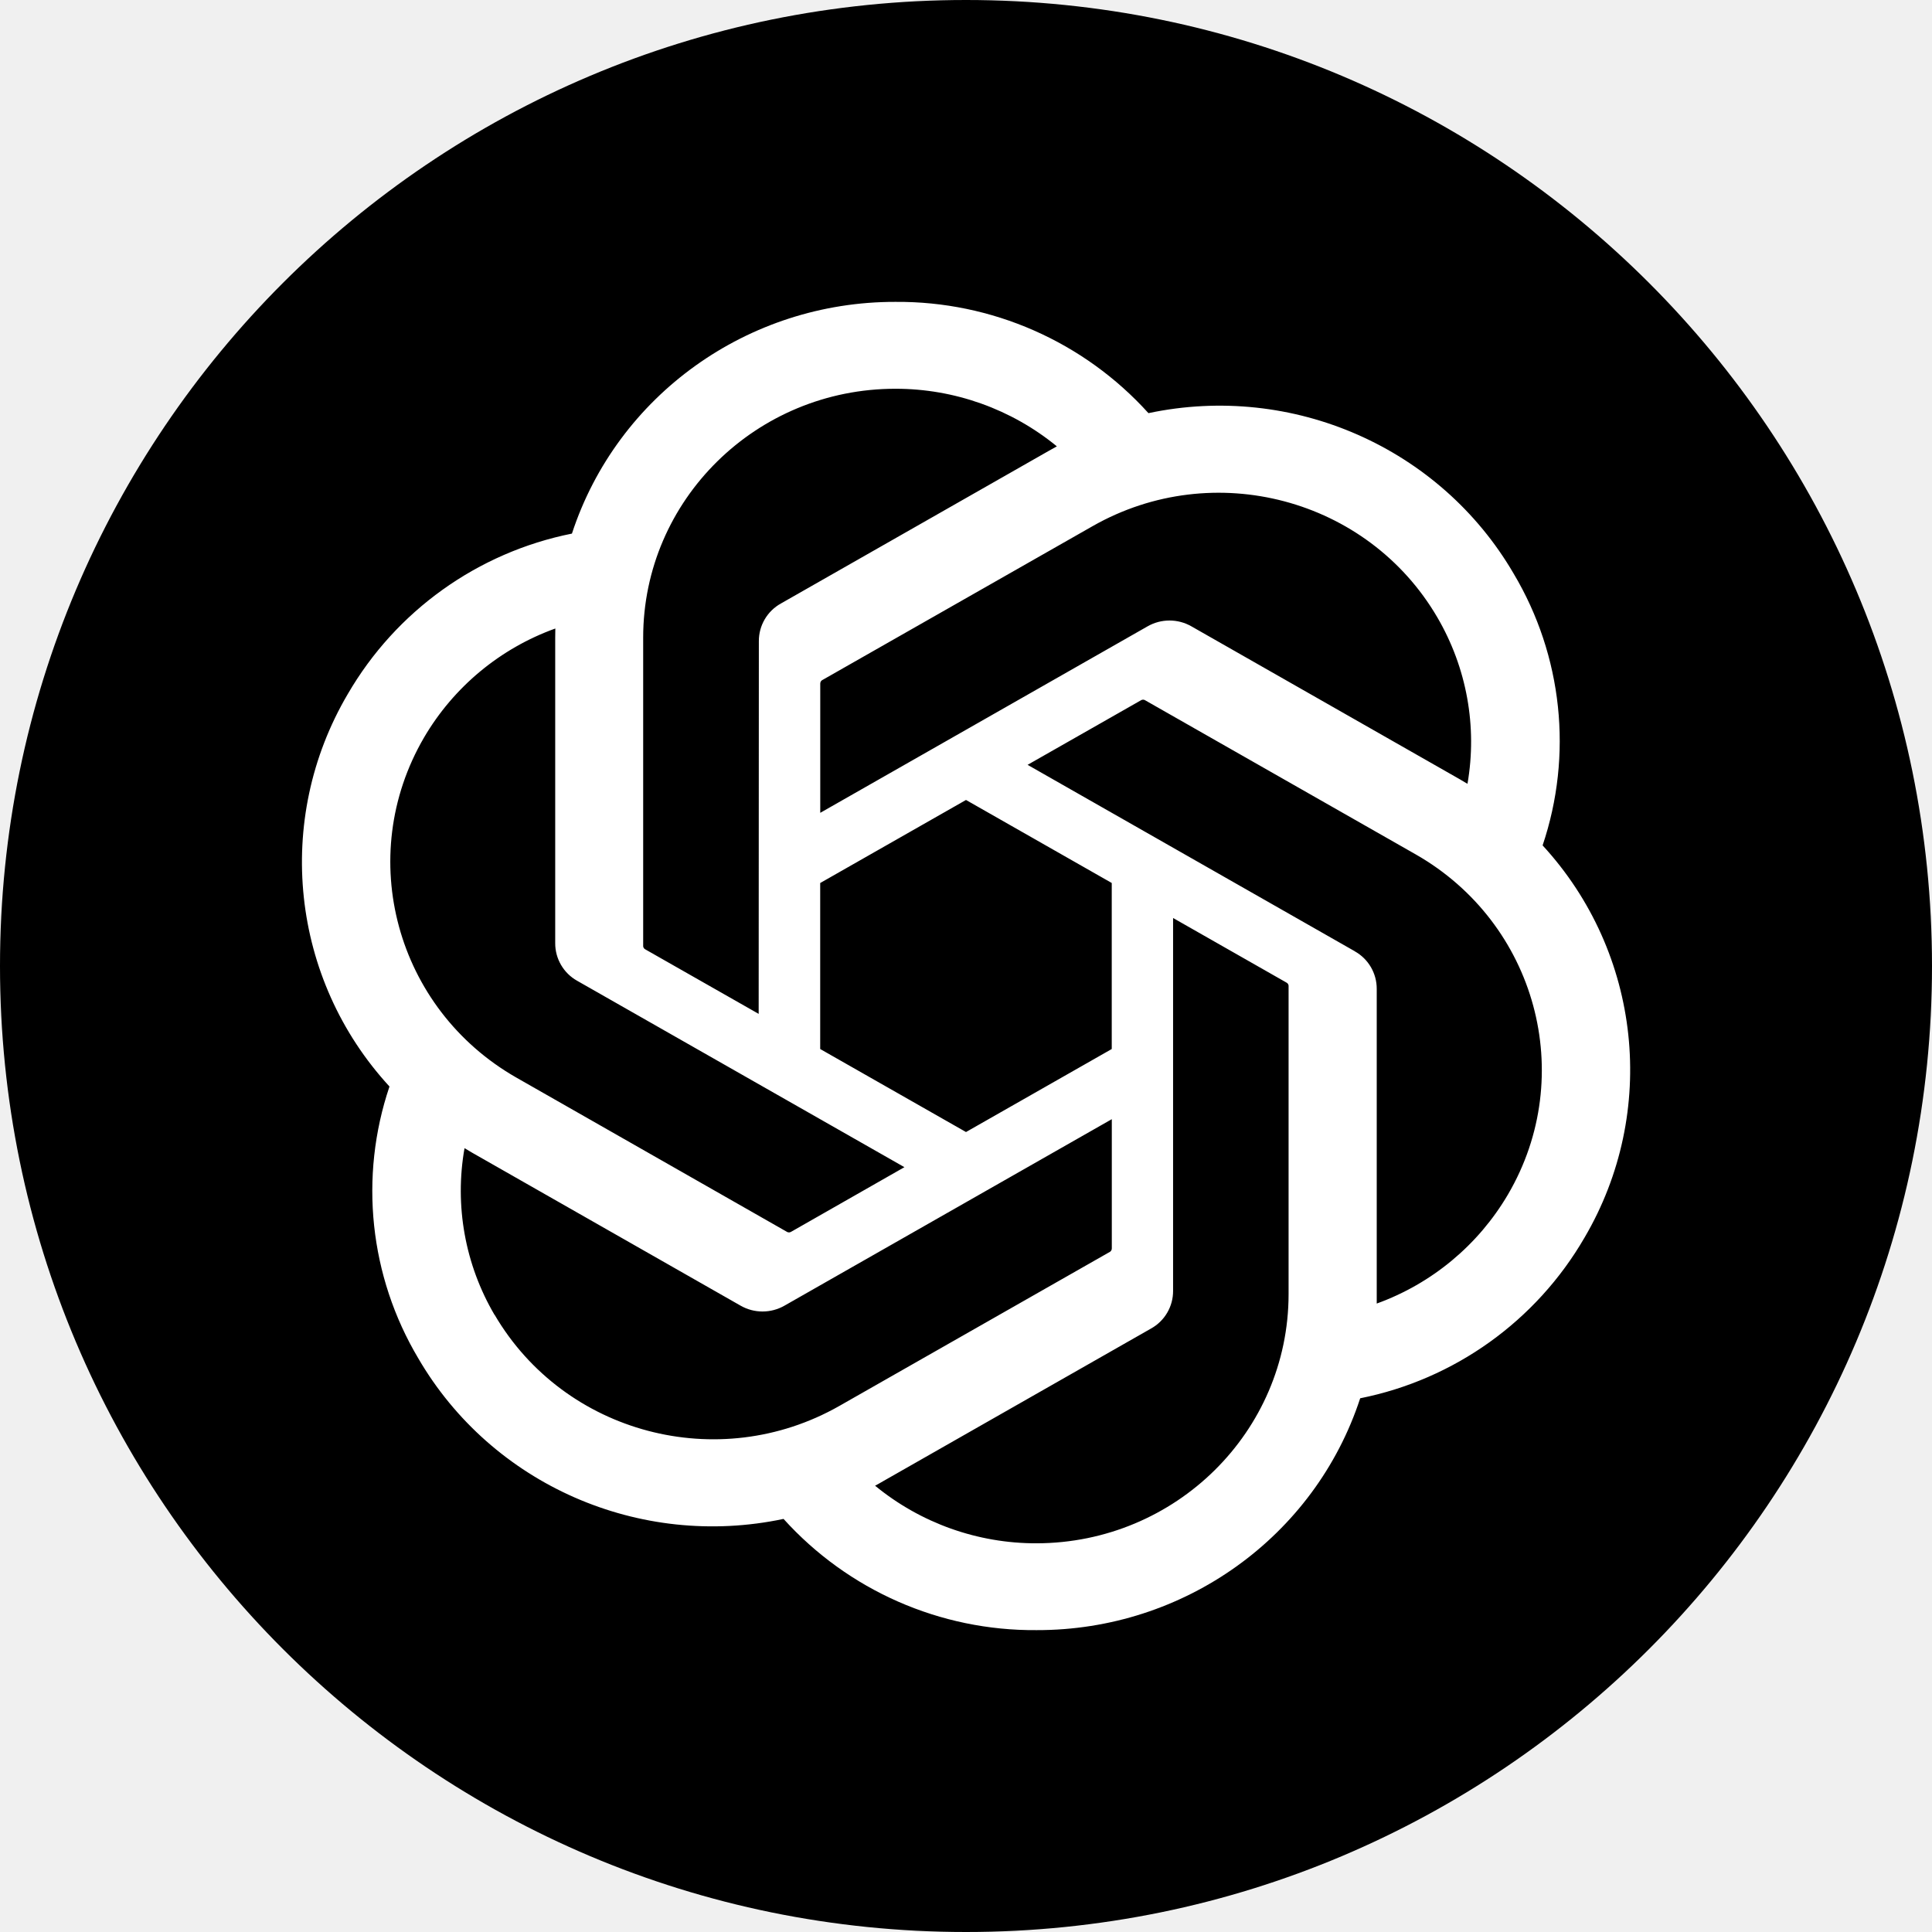
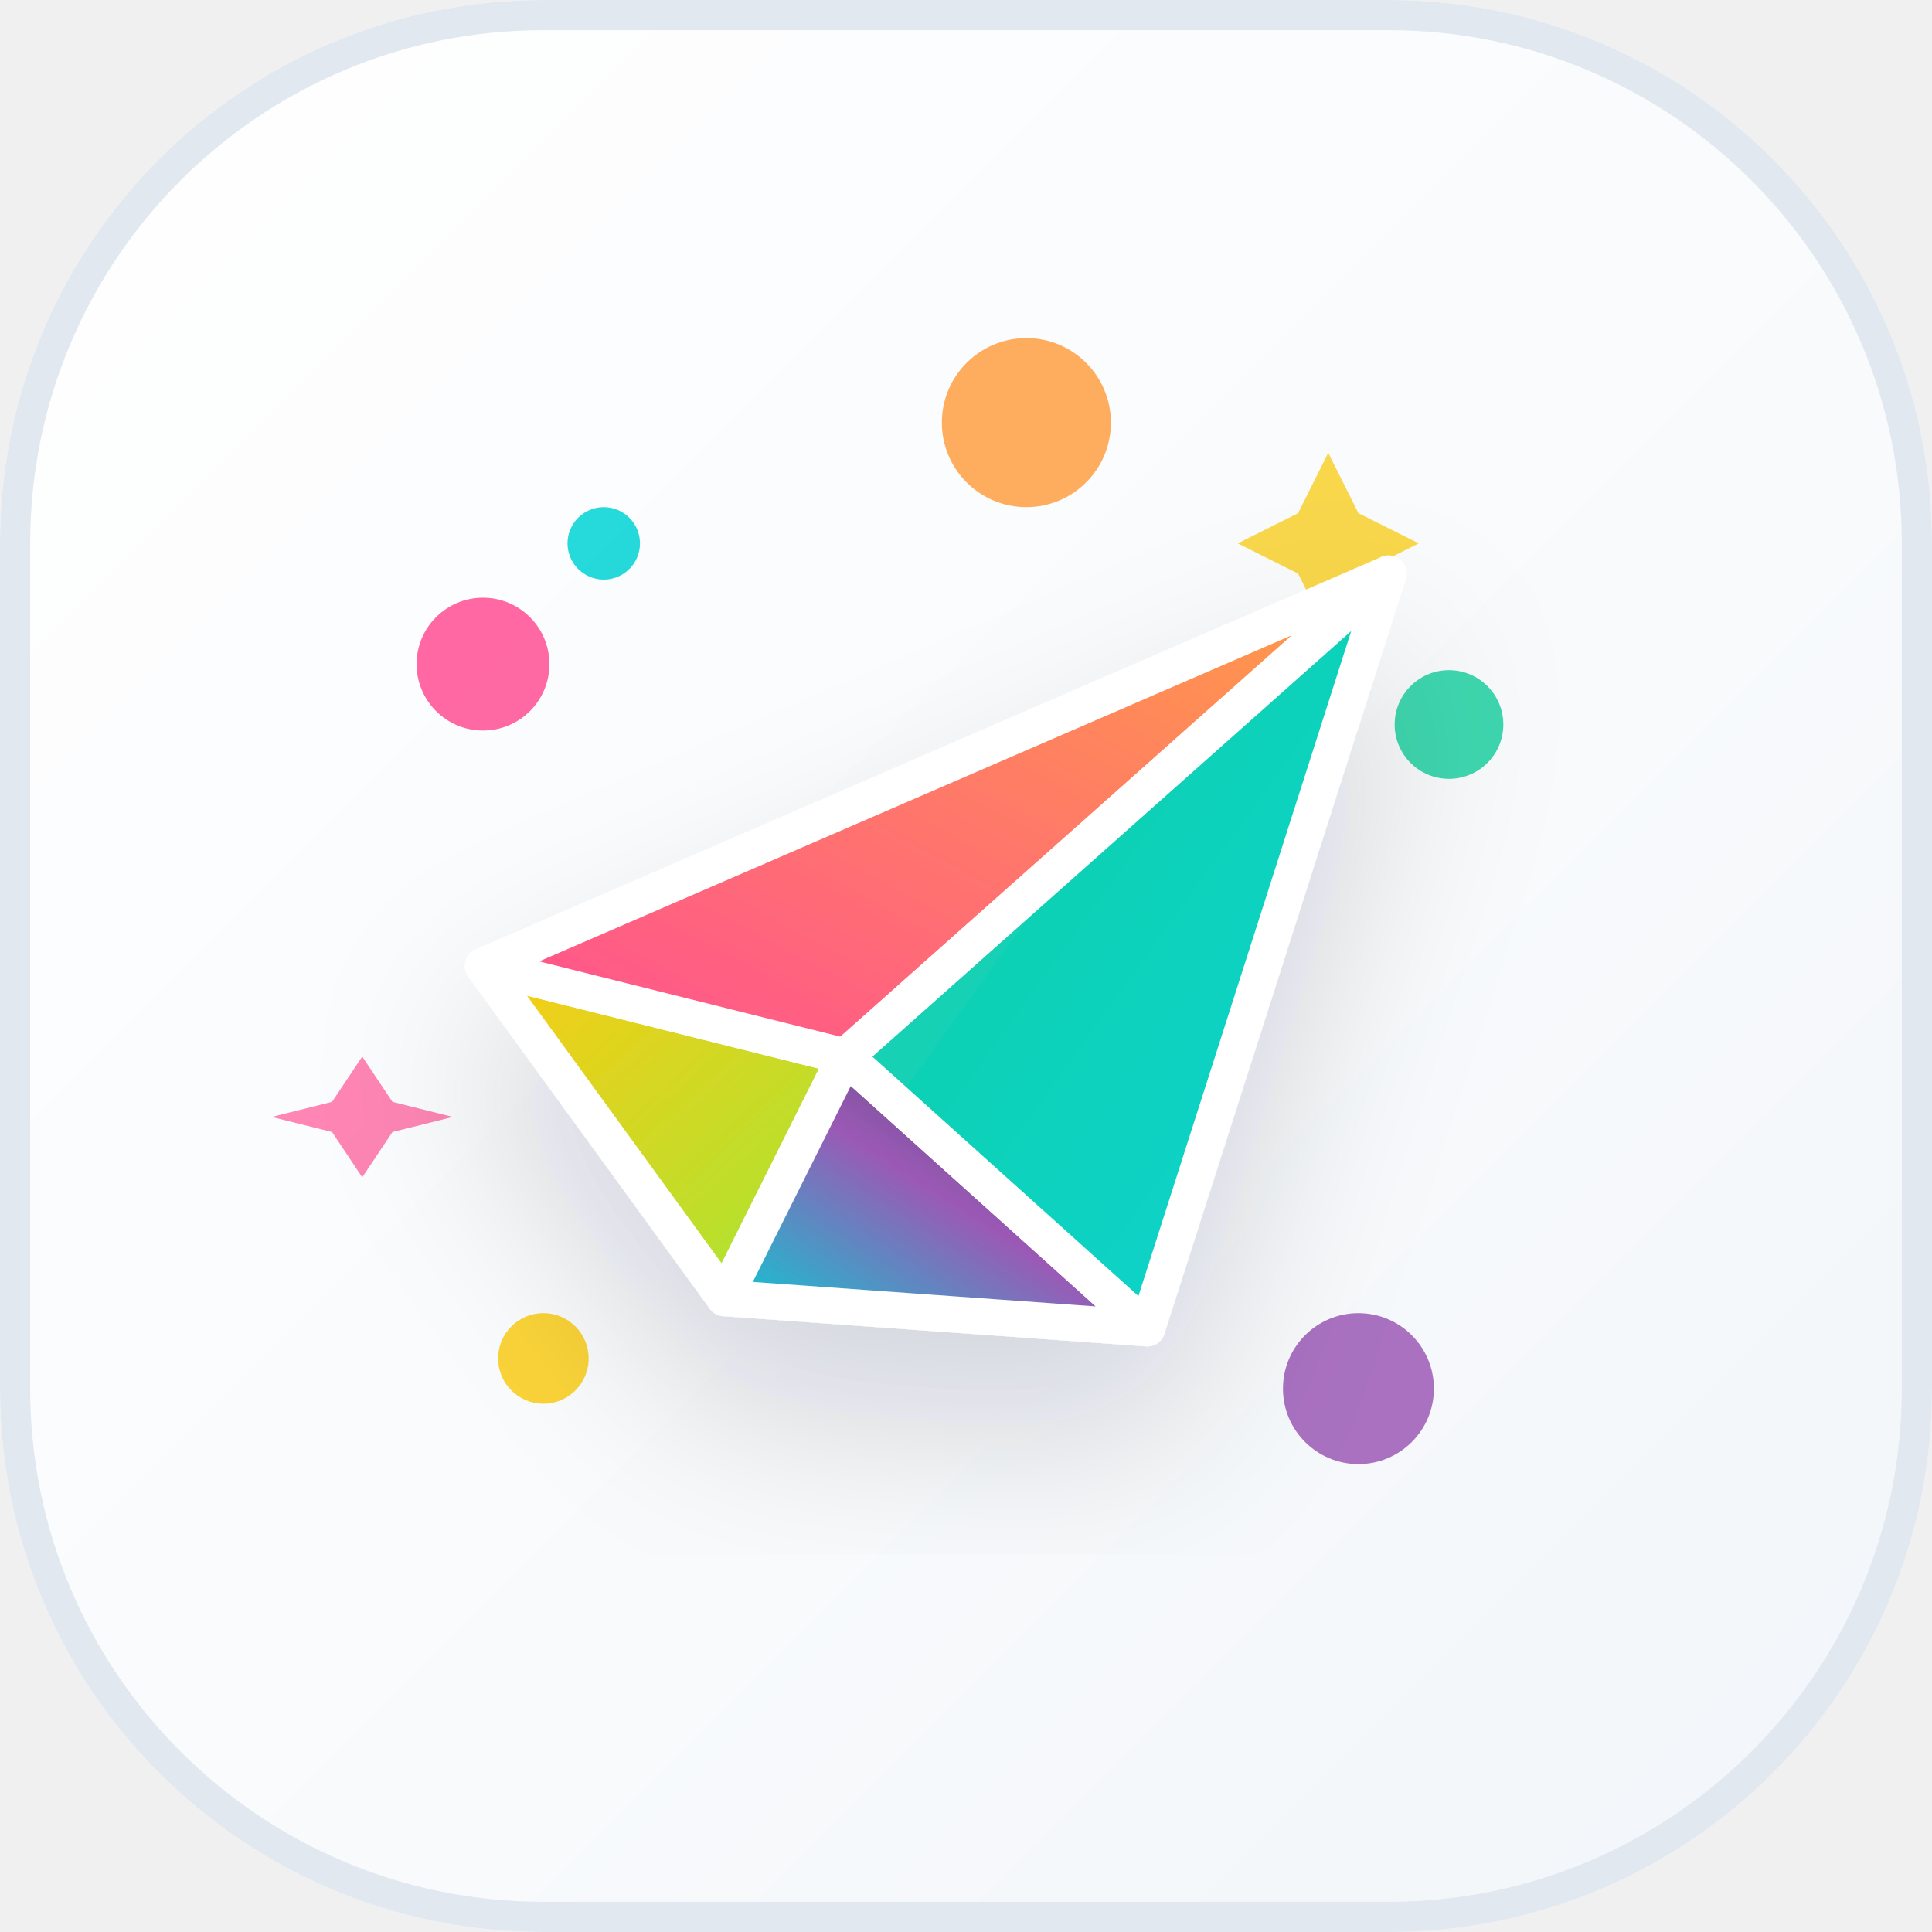
- <svg xmlns="http://www.w3.org/2000/svg" width="64" height="64">
-   <rect width="64" height="64" fill="black" rx="32" />
-   <svg fill="currentColor" fill-rule="evenodd" height="48" width="48" viewBox="0 0 24 24" x="8" y="8" style="color: rgb(255, 255, 255);">
-     <path d="M21.55 10.004a5.416 5.416 0 00-.478-4.501c-1.217-2.09-3.662-3.166-6.05-2.66A5.59 5.59 0 0010.831 1C8.39.995 6.224 2.546 5.473 4.838A5.553 5.553 0 001.76 7.496a5.487 5.487 0 00.691 6.5 5.416 5.416 0 00.477 4.502c1.217 2.09 3.662 3.165 6.05 2.66A5.586 5.586 0 0013.168 23c2.443.006 4.61-1.546 5.361-3.84a5.553 5.553 0 003.715-2.66 5.488 5.488 0 00-.693-6.497v.001zm-8.381 11.558a4.199 4.199 0 01-2.675-.954c.034-.018.093-.05.132-.074l4.44-2.53a.71.71 0 00.364-.623v-6.176l1.877 1.069c.02.01.033.029.036.05v5.115c-.003 2.274-1.87 4.118-4.174 4.123zM4.192 17.78a4.059 4.059 0 01-.498-2.763c.032.02.09.055.131.078l4.44 2.53c.225.13.504.13.73 0l5.42-3.088v2.138a.068.068 0 01-.027.057L9.9 19.288c-1.999 1.136-4.552.46-5.707-1.51h-.001zM3.023 8.216A4.15 4.15 0 015.198 6.41l-.002.151v5.06a.711.711 0 00.364.624l5.42 3.087-1.876 1.07a.067.067 0 01-.063.005l-4.489-2.559c-1.995-1.14-2.679-3.658-1.53-5.63h.001zm15.417 3.54l-5.42-3.088L14.896 7.6a.067.067 0 01.063-.006l4.489 2.557c1.998 1.14 2.683 3.662 1.529 5.633a4.163 4.163 0 01-2.174 1.807V12.38a.71.71 0 00-.363-.623zm1.867-2.773a6.04 6.04 0 00-.132-.078l-4.44-2.53a.731.731 0 00-.729 0l-5.42 3.088V7.325a.068.068 0 01.027-.057L14.1 4.713c2-1.137 4.555-.46 5.707 1.513.487.833.664 1.809.499 2.757h.001zm-11.741 3.81l-1.877-1.068a.065.065 0 01-.036-.051V6.559c.001-2.277 1.873-4.122 4.181-4.12.976 0 1.92.338 2.671.954-.034.018-.092.05-.131.073l-4.44 2.53a.71.71 0 00-.365.623l-.003 6.173v.002zm1.02-2.168L12 9.25l2.414 1.375v2.75L12 14.75l-2.415-1.375v-2.75z" />
-   </svg>
+ <svg xmlns="http://www.w3.org/2000/svg" viewBox="0 0 64 64" width="100%" height="100%">
+   <defs>
+     <linearGradient id="bg-grad" x1="0%" y1="0%" x2="100%" y2="100%">
+       <stop offset="0%" stop-color="#ffffff" />
+       <stop offset="60%" stop-color="#f8fafc" />
+       <stop offset="100%" stop-color="#f1f5f9" />
+     </linearGradient>
+     <linearGradient id="neon-pink-orange" x1="0%" y1="100%" x2="100%" y2="0%">
+       <stop offset="0%" stop-color="#ff4e93" />
+       <stop offset="100%" stop-color="#ff9f43" />
+     </linearGradient>
+     <linearGradient id="neon-green-cyan" x1="0%" y1="0%" x2="100%" y2="100%">
+       <stop offset="0%" stop-color="#1dd1a1" />
+       <stop offset="100%" stop-color="#00d2d3" />
+     </linearGradient>
+     <linearGradient id="neon-yellow-lime" x1="0%" y1="0%" x2="100%" y2="100%">
+       <stop offset="0%" stop-color="#facc15" />
+       <stop offset="100%" stop-color="#a3e635" />
+     </linearGradient>
+     <linearGradient id="neon-cyan-purple" x1="0%" y1="100%" x2="100%" y2="0%">
+       <stop offset="0%" stop-color="#00d2d3" />
+       <stop offset="50%" stop-color="#9b59b6" />
+       <stop offset="100%" stop-color="#34495e" />
+     </linearGradient>
+     <filter id="soft-shadow" x="-30%" y="-30%" width="160%" height="160%">
+       <feDropShadow dx="0" dy="3" stdDeviation="3" flood-color="#0f172a" flood-opacity="0.15" />
+     </filter>
+   </defs>
+   <rect width="64" height="64" fill="url(#bg-grad)" rx="18" />
+   <rect x="0.5" y="0.5" width="63" height="63" fill="none" stroke="#e2e8f0" stroke-width="1" rx="17.5" />
+   <g opacity="0.85">
+     <circle cx="16" cy="22" r="2.2" fill="#ff4e93" />
+     <circle cx="20" cy="18" r="1.2" fill="#00d2d3" />
+     <circle cx="34" cy="14" r="2.8" fill="#ff9f43" />
+     <circle cx="48" cy="24" r="1.8" fill="#1dd1a1" />
+     <circle cx="45" cy="46" r="2.5" fill="#9b59b6" />
+     <circle cx="18" cy="45" r="1.5" fill="#facc15" />
+     <path d="M 44,15 L 45,17 L 47,18 L 45,19 L 44,21 L 43,19 L 41,18 L 43,17 Z" fill="#facc15" opacity="0.9" />
+     <path d="M 12,35 L 13,36.5 L 15,37 L 13,37.5 L 12,39 L 11,37.5 L 9,37 L 11,36.5 Z" fill="#ff4e93" opacity="0.8" />
+   </g>
+   <g filter="url(#soft-shadow)" transform="translate(1, 1)">
+     <polygon points="27,34 15,31 23,42" fill="url(#neon-yellow-lime)" stroke="#ffffff" stroke-width="1.2" stroke-linejoin="round" stroke-linecap="round" />
+     <polygon points="27,34 23,42 37,43" fill="url(#neon-cyan-purple)" stroke="#ffffff" stroke-width="1.2" stroke-linejoin="round" stroke-linecap="round" />
+     <polygon points="45,18 15,31 27,34" fill="url(#neon-pink-orange)" stroke="#ffffff" stroke-width="1.2" stroke-linejoin="round" stroke-linecap="round" />
+     <polygon points="45,18 27,34 37,43" fill="url(#neon-green-cyan)" stroke="#ffffff" stroke-width="1.2" stroke-linejoin="round" stroke-linecap="round" />
+   </g>
</svg>
